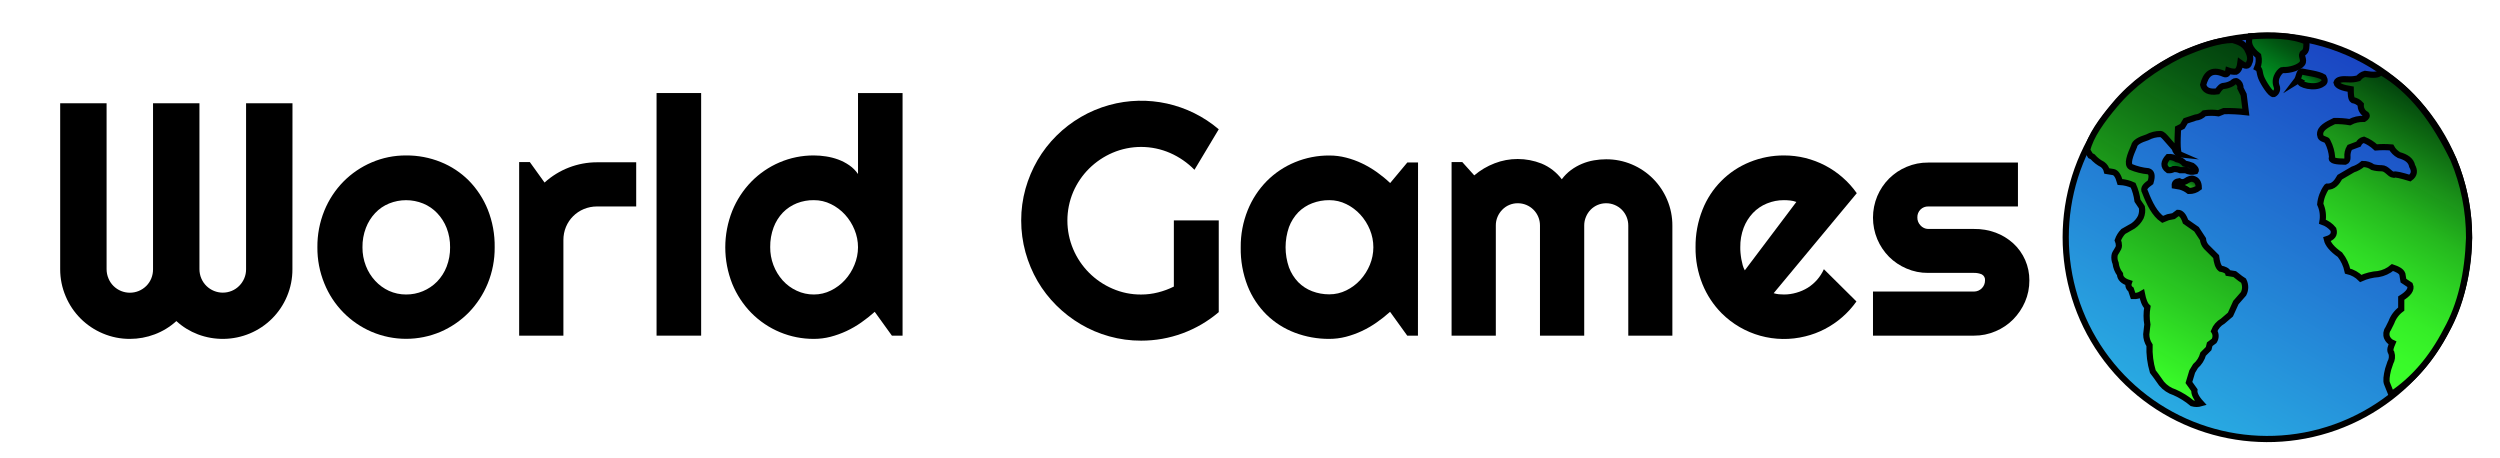
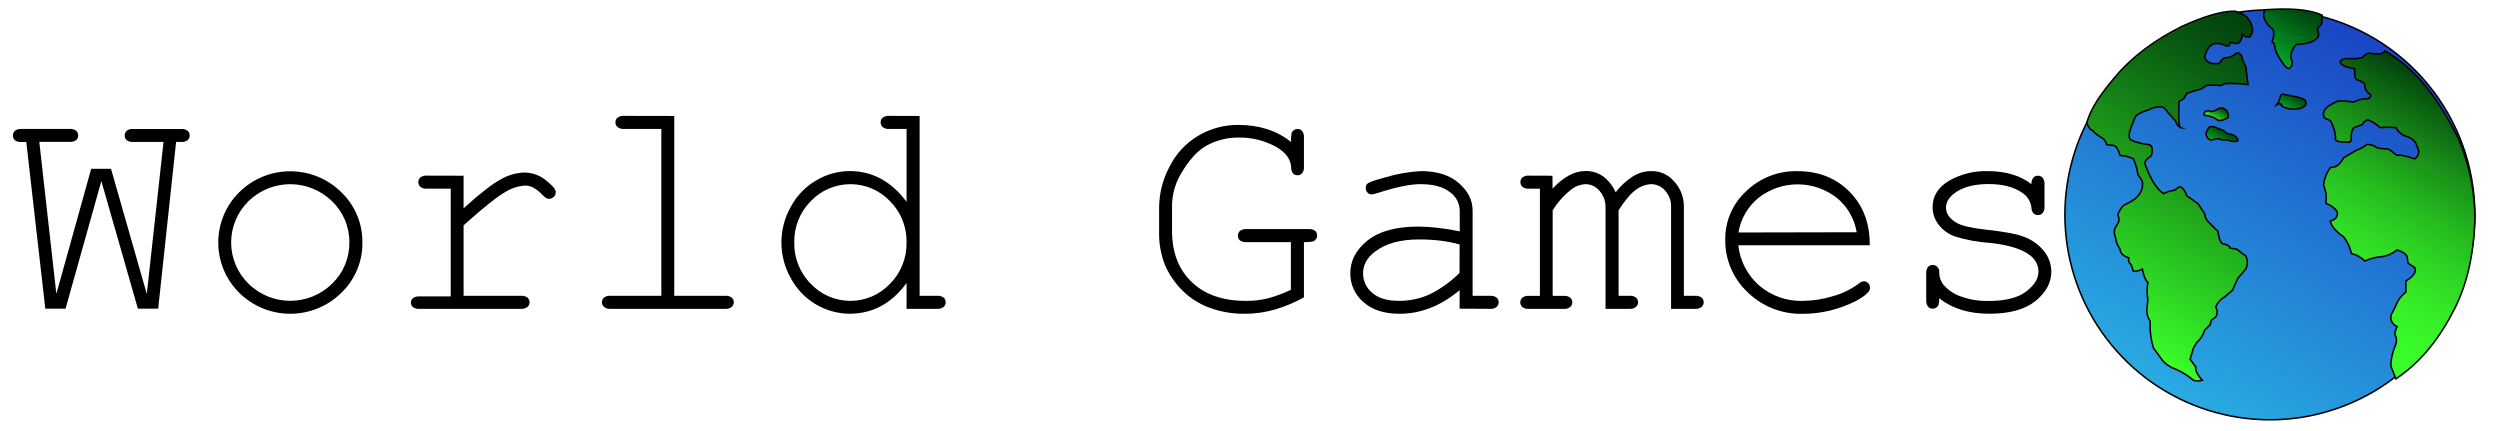
- <svg xmlns="http://www.w3.org/2000/svg" xmlns:xlink="http://www.w3.org/1999/xlink" id="Layer_1" data-name="Layer 1" viewBox="0 0 808 148">
+ <svg xmlns="http://www.w3.org/2000/svg" xmlns:xlink="http://www.w3.org/1999/xlink" id="Layer_1" data-name="Layer 1" width="795" height="137" viewBox="0 0 795 137">
  <defs>
-     <style>.cls-1,.cls-2,.cls-3,.cls-4,.cls-5,.cls-6,.cls-7{stroke:#000;stroke-miterlimit:10;stroke-width:2px;}.cls-1{fill:url(#linear-gradient);}.cls-2{fill:url(#linear-gradient-2);}.cls-3{fill:url(#linear-gradient-3);}.cls-4{fill:url(#linear-gradient-4);}.cls-5{fill:url(#linear-gradient-5);}.cls-6{fill:url(#linear-gradient-6);}.cls-7{fill:url(#linear-gradient-7);}.cls-8{isolation:isolate;}</style>
-     <linearGradient id="linear-gradient" x1="700.16" y1="16.72" x2="765.42" y2="129.75" gradientTransform="matrix(1, 0, 0, -1, 0, 150)" gradientUnits="userSpaceOnUse">
+     <linearGradient id="linear-gradient" x1="689.12" y1="124.86" x2="754.38" y2="11.83" gradientUnits="userSpaceOnUse">
      <stop offset="0" stop-color="#29abe2" />
      <stop offset="1" stop-color="#1a45c3" />
    </linearGradient>
-     <linearGradient id="linear-gradient-2" x1="729.21" y1="122.7" x2="739.27" y2="140.12" gradientTransform="matrix(1, 0, 0, -1, 0, 150)" gradientUnits="userSpaceOnUse">
+     <linearGradient id="linear-gradient-2" x1="722.22" y1="18.69" x2="732.29" y2="1.25" gradientUnits="userSpaceOnUse">
      <stop offset="0" stop-color="#00aa27" />
      <stop offset="0.19" stop-color="#009420" stop-opacity="0.99" />
      <stop offset="0.74" stop-color="#00570d" stop-opacity="0.97" />
      <stop offset="1" stop-color="#003f05" stop-opacity="0.96" />
    </linearGradient>
-     <linearGradient id="linear-gradient-3" x1="745.4" y1="121.75" x2="748.23" y2="126.64" xlink:href="#linear-gradient-2" />
-     <linearGradient id="linear-gradient-4" x1="678.8" y1="36.82" x2="733.14" y2="130.95" gradientTransform="matrix(1, 0, 0, -1, 0, 150)" gradientUnits="userSpaceOnUse">
+     <linearGradient id="linear-gradient-3" x1="727.4" y1="35.08" x2="730.23" y2="30.19" xlink:href="#linear-gradient-2" />
+     <linearGradient id="linear-gradient-4" x1="667.82" y1="103.8" x2="722.15" y2="9.69" gradientUnits="userSpaceOnUse">
      <stop offset="0" stop-color="#3aff2a" />
      <stop offset="0.04" stop-color="#37f528" />
      <stop offset="0.52" stop-color="#1a9415" stop-opacity="0.98" />
      <stop offset="0.84" stop-color="#07570a" stop-opacity="0.96" />
      <stop offset="1" stop-color="#003f05" stop-opacity="0.96" />
    </linearGradient>
-     <linearGradient id="linear-gradient-5" x1="703.15" y1="93.61" x2="705.71" y2="98.04" xlink:href="#linear-gradient-2" />
-     <linearGradient id="linear-gradient-6" x1="705.84" y1="88.33" x2="708.3" y2="92.6" xlink:href="#linear-gradient-4" />
-     <linearGradient id="linear-gradient-7" x1="746.64" y1="37.68" x2="790.92" y2="114.38" gradientTransform="matrix(1, 0, 0, -1, 0, 150)" gradientUnits="userSpaceOnUse">
+     <linearGradient id="linear-gradient-5" x1="705.15" y1="45.89" x2="707.71" y2="41.46" xlink:href="#linear-gradient-2" />
+     <linearGradient id="linear-gradient-6" x1="703.83" y1="38.27" x2="706.29" y2="34.01" xlink:href="#linear-gradient-4" />
+     <linearGradient id="linear-gradient-7" x1="735.64" y1="105.35" x2="779.93" y2="28.64" gradientUnits="userSpaceOnUse">
      <stop offset="0" stop-color="#3aff2a" />
      <stop offset="0.13" stop-color="#39fa29" />
      <stop offset="0.27" stop-color="#35ed27" />
      <stop offset="0.42" stop-color="#2ed722" stop-opacity="0.99" />
      <stop offset="0.58" stop-color="#25b81c" stop-opacity="0.99" />
      <stop offset="0.74" stop-color="#199015" stop-opacity="0.98" />
      <stop offset="0.9" stop-color="#0a610b" stop-opacity="0.97" />
      <stop offset="1" stop-color="#003f05" stop-opacity="0.96" />
    </linearGradient>
  </defs>
-   <path class="cls-1" d="M798,76.75a65.18,65.18,0,1,1-52.63-64A65.18,65.18,0,0,1,798,76.75Z" />
-   <path class="cls-2" d="M734.87,30.42a2,2,0,0,0,.89-2.65c-1-2.86,1.57-5.26,1.94-5.13,2.51.15,5.48-.89,6.37-2.12s-.77-2.74.37-3.41,1-2.18,1-3.67c-4.86-2.13-11.34-2.17-18.2-1.71-.87,1.94-.3,4,2.64,6.31a6.26,6.26,0,0,1-.35,3.89c1,.53.6,1.28,1.27,3.11C731.42,26.64,733.93,30.69,734.87,30.42Z" />
-   <path class="cls-3" d="M742.12,26.35c1.19-1.53.75-3.53,2.12-3.18s5,.7,6.72,1.77c.46.86.58,1.62-.35,2.12-2.49,1.82-7.85.19-7.07-.71A1.35,1.35,0,0,0,742.12,26.35Z" />
-   <path class="cls-4" d="M721.61,12.91c1.75.53,3.49,1.08,4.6,2.83.95,1.7,1.43,3.29.7,4.6-.27,1.16-1.19,1.2-2.82,0-.16,1.24-.46,2.34-1.42,2.83a6.28,6.28,0,0,1-2.47-.35c-.15.89-.49,1.45-1.42,1.06-4.31-1.87-5.84.35-6.72,3.53.42,1.67,1.8,2.51,4.6,2.12.72-1.09,1.43-1.82,2.12-1.76a6.76,6.76,0,0,0,2.66-.89c.57-.57,1.11-.86,1.58-.53a2.13,2.13,0,0,1,1.07,2.12l1.06,2.13.7,5.65a53.92,53.92,0,0,0-7.07-.35l-1.77.71a15.35,15.35,0,0,0-4.59,0A4.45,4.45,0,0,1,709.59,38l-3.19,1.06-1.06,1.77-1.41.71c-.2,4.37-.31,8.41.7,8.49a3,3,0,0,1-1.76-2.13c-.72-.81-1.56-1.77-2.48-2.83s-1.48-1.69-2.12-1.76A9,9,0,0,0,694,44.39c-2.49.78-4.1,1.7-4.25,2.83-1.33,3-2.41,5.88-1.06,6.72a19,19,0,0,0,5.66,1.41c1,.32,1.38,1.31.71,3.54-1.37,1-2.59,1.92-1.77,3.18,1.46,3.79,3.15,7.12,5.66,8.84l1.76-.71,1.77-.35,1.42-1.06c.92,0,1.77.79,2.47,2.83l3.54,2.47L712,77.28a4.21,4.21,0,0,0,1.06,2.47l3.19,3.18c.23,1.82.63,3.26,1.41,3.89,1.22.21,2.27.67,2.48,1.42l2.12.35,1.8,1.41,1.06.71a4.66,4.66,0,0,1,0,4.24l-2.48,2.83-1.77,3.89-2.47,2.12A6.3,6.3,0,0,0,715.6,107a2.93,2.93,0,0,1,0,3.19l-1.42,1.06-.35,1.41-1.77,1.77a7.93,7.93,0,0,1-2.47,3.89l-1.07,1.77-1.06,3.53,1.77,2.48h0c-.12,1,.44,2.4,2.12,4.24a5,5,0,0,1-2.83,0,23.81,23.81,0,0,0-5.65-3.53,9.11,9.11,0,0,1-4.25-2.83l-1.77-2.48-1.06-1.41a25.93,25.93,0,0,1-1.06-8.49,6.53,6.53,0,0,1-1.06-3.54l.36-3.18a16.81,16.81,0,0,1,0-5.66c-.87-.78-1.39-2.35-1.77-4.24a5,5,0,0,1-2.83.71l-.71-2.13a1.81,1.81,0,0,1-.71-2.12c-1.78-.57-2.79-1.49-2.83-2.83a7.14,7.14,0,0,1-1.41-3.53,4.59,4.59,0,0,1-.35-2.48c.1-1,1.41-2.12,1.41-3.18a4.3,4.3,0,0,0-.35-1.77,7.94,7.94,0,0,1,1.76-2.83L689.43,73a7.57,7.57,0,0,0,2.47-2.83,5.59,5.59,0,0,0,.36-3.18l-1.42-2.12a18.09,18.09,0,0,0-1.41-5,11.62,11.62,0,0,0-4.25-1.06c-.58-2.07-1.3-3-2.12-3.19l-2.12-.35a3.64,3.64,0,0,0-1.41-2.12,10.41,10.41,0,0,1-3.19-2.48l-.7-.35-1.07-1.77c1.06-4.6,4.64-9.59,8.94-14.69,5.62-6.73,12.94-12,21.39-16.21C711.15,14.93,717,12.92,721.61,12.91Z" />
-   <path class="cls-5" d="M700.74,50.75c-1.39,1.56-1.74,3,0,4.25a3,3,0,0,0,1.77-.36,4.41,4.41,0,0,1,2.12.36h1.77a4.42,4.42,0,0,0,3.19.35c.33-.49-.21-1.11-1.07-1.77a14.21,14.21,0,0,0-2.47-.71,4,4,0,0,0-2.48-1.41A4.55,4.55,0,0,0,700.74,50.75Z" />
-   <path class="cls-6" d="M708.88,57.83c1.12.31,1.75,1.2,1.77,2.83a5,5,0,0,1-3.19,1.06,8.11,8.11,0,0,0-2.83-1.42l-1.76-.3c-.06-.92.52-1.3,1.41-1.42a2,2,0,0,0,2.12,0C707.45,57.86,708.29,57.59,708.88,57.83Z" />
-   <path class="cls-7" d="M769.35,23.17c-.36,1.2-2.4,1.14-5,.71a4,4,0,0,0-2.12,1.41,9.24,9.24,0,0,1-3.18.35c-2-.13-3.56,0-3.89,1.07.22,1.1,2.07,1.71,4.59,2.12,0,1.71.08,3.11.71,3.53A4.39,4.39,0,0,1,763,33.78,3.29,3.29,0,0,0,764.76,37c.37.44.1.91-.71,1.42a8.88,8.88,0,0,0-4.6,1.06,26.19,26.19,0,0,0-5-.36c-2.32,1.12-4.61,2.25-4.6,4.25.16.44-.17,1.11,1.33,1.62s.69.54,1.15.85a13.46,13.46,0,0,1,1.41,5c-.63,1.17,1.52,1.37,4.16,1.41h.1c.55-.21.72-.74.7-1.42a5.21,5.21,0,0,1,.71-3.18l2.83-1.06A2.57,2.57,0,0,1,764,45.17a12.52,12.52,0,0,1,3.89,2.48,29.22,29.22,0,0,1,5,0,6.17,6.17,0,0,0,2.48,2.48c2.19.61,3.87,1.6,4.24,3.53.85,1.49.78,2.82-.71,3.89-2.63-.81-4.84-1.4-5.3-1.06-1.32-.14-2.12-2.12-3.89-2.12a10,10,0,0,1-2.83-.35A5.32,5.32,0,0,0,763.65,53a9.06,9.06,0,0,1-3.18,1.77l-4.24,2.48c-1,1.78-2.13,3.17-4.11,3.08l-.14.1A11.39,11.39,0,0,0,749.9,66a9.5,9.5,0,0,1,.71,5.66,7.74,7.74,0,0,1,3.54,2.47c.51,1.67-.36,2.65-2.13,3.19.37,1.63,1.79,3.29,4.25,5a12.78,12.78,0,0,1,2.47,5.3A8.82,8.82,0,0,1,763,90a16.33,16.33,0,0,1,5.66-1.42,9.6,9.6,0,0,0,4.59-2.12c1.5.51,2.81,1.1,3.19,2.12l.35,2.13,2.12,1.41c.62,1.44-.59,2.85-2.83,4.24V99.9a9.23,9.23,0,0,0-3.18,4.24l-1.06,2.13a2.91,2.91,0,0,0-.35,2.82,3.42,3.42,0,0,0,1.76,1.77c-.48,1.15-1.06,2.33-.35,3.19a4,4,0,0,1-.35,3.18l-.71,2.12c-.52,2.12-.72,3.77-.35,4.6l1.41,3.53c7-4.65,13-11.43,17.81-20.74,4.59-8.18,6.89-18.24,7.3-29.83a65.22,65.22,0,0,0-5.08-25.45C786.94,39.15,779.58,29,769.35,23.17Z" />
-   <g class="cls-8">
-     <g class="cls-8">
-       <path d="M94.51,87a22.29,22.29,0,0,1-1.75,8.77,22.35,22.35,0,0,1-12,12,22.73,22.73,0,0,1-16.81.29A21.66,21.66,0,0,1,57,103.77a21.68,21.68,0,0,1-7,4.29A22.54,22.54,0,0,1,42,109.53a22.12,22.12,0,0,1-8.77-1.76,22.37,22.37,0,0,1-12-12A22.12,22.12,0,0,1,19.45,87V33.37h15V87A7.68,7.68,0,0,0,35.06,90a7.26,7.26,0,0,0,1.6,2.41,7.53,7.53,0,0,0,10.63,0A7.41,7.41,0,0,0,48.89,90,7.67,7.67,0,0,0,49.46,87V33.37h15V87A7.67,7.67,0,0,0,65.07,90a7.55,7.55,0,0,0,9.85,4,7.34,7.34,0,0,0,2.38-1.6A7.65,7.65,0,0,0,78.93,90a7.34,7.34,0,0,0,.6-2.95V33.37h15Z" />
-     </g>
-     <g class="cls-8">
-       <path d="M159.88,79.93a30.2,30.2,0,0,1-2.25,11.71A29.6,29.6,0,0,1,151.5,101a28.91,28.91,0,0,1-9.09,6.23,28.43,28.43,0,0,1-22.31,0,28.64,28.64,0,0,1-15.27-15.61,30.2,30.2,0,0,1-2.25-11.71,30.66,30.66,0,0,1,2.25-11.83A29.07,29.07,0,0,1,111,58.69a28.63,28.63,0,0,1,9.12-6.2,27.75,27.75,0,0,1,11.13-2.25,29.24,29.24,0,0,1,11.18,2.12,27.08,27.08,0,0,1,9.09,6,28.73,28.73,0,0,1,6.13,9.38A31.71,31.71,0,0,1,159.88,79.93Zm-14.41,0a16.6,16.6,0,0,0-1.12-6.25,14.68,14.68,0,0,0-3.07-4.82,13.05,13.05,0,0,0-4.53-3.09,14.67,14.67,0,0,0-11,0,12.75,12.75,0,0,0-4.5,3.09,14.54,14.54,0,0,0-3,4.82,16.8,16.8,0,0,0-1.1,6.25,16.08,16.08,0,0,0,1.1,6,15.07,15.07,0,0,0,3,4.82A14.09,14.09,0,0,0,125.7,94a13.3,13.3,0,0,0,5.53,1.18A13.92,13.92,0,0,0,141.28,91a14.47,14.47,0,0,0,3.07-4.82A16.74,16.74,0,0,0,145.47,79.93Z" />
-       <path d="M182.09,108.48h-14.3V52.38h3.45L176,59a25.26,25.26,0,0,1,17-6.55h12.62V66.73H192.93a11,11,0,0,0-4.24.84,10.67,10.67,0,0,0-5.77,5.76,11,11,0,0,0-.83,4.25Z" />
-       <path d="M226.61,108.48H212.2V30.07h14.41Z" />
-       <path d="M291.71,108.48h-3.45l-5.55-7.7a46.58,46.58,0,0,1-4.33,3.43,31.76,31.76,0,0,1-4.79,2.78,30.31,30.31,0,0,1-5.16,1.86,21.6,21.6,0,0,1-5.37.68,28.25,28.25,0,0,1-20.24-8.41,29.11,29.11,0,0,1-6.15-9.37,31.94,31.94,0,0,1,0-23.6,29.38,29.38,0,0,1,6.15-9.43,28.46,28.46,0,0,1,9.11-6.23,27.82,27.82,0,0,1,11.13-2.25,25.39,25.39,0,0,1,3.91.31,20.36,20.36,0,0,1,3.92,1,16.09,16.09,0,0,1,3.59,1.86,10.88,10.88,0,0,1,2.83,2.83V30.07h14.4Zm-14.4-28.55a14.87,14.87,0,0,0-1.13-5.68,16.33,16.33,0,0,0-3.06-4.87,15.15,15.15,0,0,0-4.53-3.4,12.25,12.25,0,0,0-5.53-1.29,14.58,14.58,0,0,0-5.52,1,13.08,13.08,0,0,0-4.51,3,14.16,14.16,0,0,0-3,4.79,17.62,17.62,0,0,0-1.1,6.39A16,16,0,0,0,253,90.67a14,14,0,0,0,4.51,3.3,12.85,12.85,0,0,0,5.52,1.21,12.25,12.25,0,0,0,5.53-1.29,15.15,15.15,0,0,0,4.53-3.4,16.45,16.45,0,0,0,3.06-4.87A14.92,14.92,0,0,0,277.31,79.93Z" />
-       <path d="M393.9,100.88a38.54,38.54,0,0,1-25.09,9.22,37.75,37.75,0,0,1-10.29-1.39,38.29,38.29,0,0,1-9.24-3.92,39.91,39.91,0,0,1-7.86-6.08,38.2,38.2,0,0,1-6.08-7.85,40.1,40.1,0,0,1-3.9-9.3,38.47,38.47,0,0,1-1.39-10.32A37.94,37.94,0,0,1,331.44,61a40.2,40.2,0,0,1,3.9-9.24,38.26,38.26,0,0,1,6.08-7.86,39,39,0,0,1,17.1-9.95,38.72,38.72,0,0,1,35.38,7.83l-7.85,13.1a25.15,25.15,0,0,0-7.86-5.43,23.48,23.48,0,0,0-18.62-.07,24.51,24.51,0,0,0-7.57,5.1A24.22,24.22,0,0,0,346.87,62a23.75,23.75,0,0,0,0,18.57,24.15,24.15,0,0,0,12.7,12.73,22.8,22.8,0,0,0,9.24,1.89,21.87,21.87,0,0,0,5.5-.69,25.1,25.1,0,0,0,5.08-1.88V71.24H393.9Z" />
-       <path d="M458.28,108.48h-3.46l-5.55-7.7a45.29,45.29,0,0,1-4.33,3.43,31.28,31.28,0,0,1-4.79,2.78,30,30,0,0,1-5.16,1.86,21.6,21.6,0,0,1-5.37.68,31,31,0,0,1-11.12-2,26.48,26.48,0,0,1-9.12-5.79,27.07,27.07,0,0,1-6.15-9.3A32.8,32.8,0,0,1,401,79.93a31.34,31.34,0,0,1,2.26-12,28.71,28.71,0,0,1,6.15-9.4,27.73,27.73,0,0,1,9.12-6.1,28.56,28.56,0,0,1,11.12-2.17,21.49,21.49,0,0,1,5.4.68,27.69,27.69,0,0,1,5.18,1.88,33,33,0,0,1,4.8,2.83,39.26,39.26,0,0,1,4.27,3.51l5.55-6.65h3.46ZM443.87,79.93a14.86,14.86,0,0,0-1.12-5.68,16.56,16.56,0,0,0-3.07-4.87,15.15,15.15,0,0,0-4.53-3.4,12.25,12.25,0,0,0-5.53-1.29,15.15,15.15,0,0,0-5.52,1,12.61,12.61,0,0,0-4.51,2.93,13.93,13.93,0,0,0-3,4.79,19.9,19.9,0,0,0,0,13,13.93,13.93,0,0,0,3,4.79,12.61,12.61,0,0,0,4.51,2.93,15.36,15.36,0,0,0,5.52,1,12.25,12.25,0,0,0,5.53-1.29,15.15,15.15,0,0,0,4.53-3.4,16.69,16.69,0,0,0,3.07-4.87A14.91,14.91,0,0,0,443.87,79.93Z" />
-       <path d="M540.51,108.48H526.26V72.86a7.19,7.19,0,0,0-2.09-5.08,7.19,7.19,0,0,0-2.31-1.54,7,7,0,0,0-2.77-.55,7,7,0,0,0-5,2.09,7.33,7.33,0,0,0-1.51,2.31,7,7,0,0,0-.56,2.77v35.62H497.72V72.86a7.14,7.14,0,0,0-2.1-5.08,7.14,7.14,0,0,0-5.08-2.09,6.86,6.86,0,0,0-2.75.55,6.73,6.73,0,0,0-2.25,1.54A7.36,7.36,0,0,0,484,70.09a7,7,0,0,0-.55,2.77v35.62h-14.3V52.38h3.46l3.87,4.3a22.76,22.76,0,0,1,6.58-3.9,20.4,20.4,0,0,1,7.46-1.39,21,21,0,0,1,7.67,1.46,15.6,15.6,0,0,1,6.58,5.09,14.34,14.34,0,0,1,3-3,17,17,0,0,1,3.54-2,17.71,17.71,0,0,1,3.85-1.12,22.85,22.85,0,0,1,3.93-.34,21.07,21.07,0,0,1,8.35,1.67,21.37,21.37,0,0,1,11.39,11.42,21.12,21.12,0,0,1,1.68,8.38Z" />
-       <path d="M573.25,94.76a8.84,8.84,0,0,0,1.67.34c.56.05,1.12.08,1.68.08a14.23,14.23,0,0,0,4-.58A14.4,14.4,0,0,0,584.27,93a13.71,13.71,0,0,0,5.21-6L600,97.43a28.77,28.77,0,0,1-10.19,8.9,27.83,27.83,0,0,1-6.34,2.38,28.52,28.52,0,0,1-27.08-7.51,28.8,28.8,0,0,1-6.15-9.35A30.79,30.79,0,0,1,548,79.93a31.82,31.82,0,0,1,2.25-12.15,27.47,27.47,0,0,1,15.27-15.4,28.92,28.92,0,0,1,11.13-2.14,28.63,28.63,0,0,1,6.86.83,29.37,29.37,0,0,1,6.36,2.41,28.8,28.8,0,0,1,5.63,3.85,28.31,28.31,0,0,1,4.61,5.11Zm7.33-29.49a8,8,0,0,0-2-.47,18.61,18.61,0,0,0-2-.11,14.23,14.23,0,0,0-5.53,1.08,12.94,12.94,0,0,0-4.5,3.06,14.48,14.48,0,0,0-3,4.79,17.26,17.26,0,0,0-1.09,6.31c0,.53,0,1.12.07,1.78s.14,1.34.26,2,.28,1.34.45,2a7.67,7.67,0,0,0,.68,1.67Z" />
-       <path d="M638,108.48H605.35V94.23H638a3.57,3.57,0,0,0,3.56-3.56,2,2,0,0,0-1.05-2,6.18,6.18,0,0,0-2.51-.47H623.16a17.09,17.09,0,0,1-7-1.42A17.83,17.83,0,0,1,610.54,83a18.19,18.19,0,0,1-3.8-5.69,18.15,18.15,0,0,1,0-13.93,18,18,0,0,1,3.8-5.66,17.7,17.7,0,0,1,5.66-3.79,17.41,17.41,0,0,1,7-1.39h29V66.73h-29a3.4,3.4,0,0,0-2.51,1,3.44,3.44,0,0,0-1,2.52,3.58,3.58,0,0,0,1,2.59A3.38,3.38,0,0,0,623.16,74H638A19.33,19.33,0,0,1,645,75.19a17.61,17.61,0,0,1,5.66,3.44,16.07,16.07,0,0,1,5.23,12,17.12,17.12,0,0,1-1.41,6.94,18.7,18.7,0,0,1-3.82,5.66,17.56,17.56,0,0,1-5.66,3.82A17.31,17.31,0,0,1,638,108.48Z" />
-     </g>
+   <g>
+     <path d="M787,68.35a65.18,65.18,0,1,1-52.63-64A65.25,65.25,0,0,1,787,68.35Z" stroke="#000" stroke-miterlimit="10" stroke-width="0.5" fill="url(#linear-gradient)" />
+     <path d="M727.87,21.8a2,2,0,0,0,.88-2.65c-1-2.86,1.57-5.26,1.95-5.13,2.51.15,5.48-.88,6.37-2.12s-.77-2.74.37-3.4,1-2.18,1-3.67c-4.86-2.13-11.34-2.17-18.2-1.72-.87,1.95-.29,4,2.64,6.31a6.18,6.18,0,0,1-.35,3.89c1,.53.6,1.28,1.27,3.11C724.42,18,726.93,22.07,727.87,21.8Z" stroke="#000" stroke-miterlimit="10" stroke-width="0.5" fill="url(#linear-gradient-2)" />
+     <path d="M724.12,33.19c1.19-1.54.75-3.54,2.12-3.18s5,.71,6.72,1.77c.46.86.58,1.63-.35,2.12-2.49,1.83-7.85.19-7.07-.71A1.33,1.33,0,0,0,724.12,33.19Z" stroke="#000" stroke-miterlimit="10" stroke-width="0.5" fill="url(#linear-gradient-3)" />
+     <path d="M710.61,3.54c1.75.53,3.49,1.08,4.6,2.83s1.43,3.29.71,4.6c-.27,1.16-1.19,1.2-2.83,0-.16,1.24-.46,2.34-1.41,2.83a6,6,0,0,1-2.48-.35c-.15.89-.49,1.46-1.41,1.06-4.31-1.86-5.84.35-6.72,3.54.42,1.66,1.8,2.51,4.6,2.12.72-1.09,1.43-1.83,2.12-1.77a6.62,6.62,0,0,0,2.66-.89c.57-.57,1.12-.86,1.59-.53a2.12,2.12,0,0,1,1.06,2.12l1.06,2.12.71,5.66a54.5,54.5,0,0,0-7.07-.35l-1.77.71a15.3,15.3,0,0,0-4.6,0,4.4,4.4,0,0,1-2.83,1.41l-3.18,1.06-1.06,1.77-1.41.71c-.2,4.37-.31,8.41.71,8.49a3,3,0,0,1-1.77-2.12l-2.48-2.83c-.79-1.18-1.48-1.7-2.12-1.77A9.09,9.09,0,0,0,683,35c-2.48.79-4.09,1.7-4.24,2.83-1.33,3-2.42,5.89-1.06,6.72A18.94,18.94,0,0,0,683.38,46c1,.32,1.38,1.31.71,3.54-1.37,1-2.58,1.93-1.77,3.18,1.46,3.79,3.15,7.12,5.66,8.84l1.77-.71,1.77-.35,1.41-1.06c.93,0,1.77.79,2.48,2.83l3.54,2.48,2.12,3.18a4.23,4.23,0,0,0,1.06,2.48l3.18,3.18c.23,1.81.63,3.26,1.41,3.89,1.22.2,2.27.67,2.48,1.41l2.12.35,1.77,1.41,1.06.71a4.65,4.65,0,0,1,0,4.24l-2.48,2.83-1.77,3.89-2.48,2.12a6.38,6.38,0,0,0-2.83,3.18,2.9,2.9,0,0,1,0,3.18l-1.41,1.06-.35,1.41L701.06,105a7.91,7.91,0,0,1-2.48,3.89l-1.06,1.77-1.06,3.54,1.77,2.48h0c-.12,1.05.43,2.4,2.12,4.24a5,5,0,0,1-2.83,0,24,24,0,0,0-5.66-3.54,9.11,9.11,0,0,1-4.24-2.83l-1.77-2.48-1.06-1.41a25.54,25.54,0,0,1-1.06-8.49,6.51,6.51,0,0,1-1.06-3.54l.35-3.18a17.06,17.06,0,0,1,0-5.66c-.86-.79-1.39-2.35-1.77-4.24a4.9,4.9,0,0,1-2.83.71l-.71-2.12a1.81,1.81,0,0,1-.71-2.12c-1.78-.57-2.79-1.49-2.83-2.83a7.1,7.1,0,0,1-1.41-3.54,4.61,4.61,0,0,1-.35-2.48c.1-1,1.41-2.12,1.41-3.18a4.29,4.29,0,0,0-.35-1.77,8,8,0,0,1,1.77-2.83l3.18-1.77a7.82,7.82,0,0,0,2.48-2.83,5.58,5.58,0,0,0,.35-3.18l-1.41-2.12a18.48,18.48,0,0,0-1.41-5,11.68,11.68,0,0,0-4.24-1.06c-.58-2.06-1.3-3-2.12-3.18L669.94,46a3.66,3.66,0,0,0-1.41-2.12,10.37,10.37,0,0,1-3.18-2.48l-.71-.35-1.06-1.77c1.05-4.6,4.63-9.59,8.94-14.7,5.62-6.73,12.95-12,21.39-16.21C700.15,5.56,706,3.55,710.61,3.54Z" stroke="#000" stroke-miterlimit="10" stroke-width="0.5" fill="url(#linear-gradient-4)" />
+     <path d="M702.74,40.26c-1.4,1.55-1.75,3,0,4.24a2.93,2.93,0,0,0,1.77-.35,4.4,4.4,0,0,1,2.12.35h1.77a4.44,4.44,0,0,0,3.18.35c.34-.49-.21-1.11-1.06-1.77a14.23,14.23,0,0,0-2.48-.71A4,4,0,0,0,705.57,41,4.51,4.51,0,0,0,702.74,40.26Z" stroke="#000" stroke-miterlimit="10" stroke-width="0.5" fill="url(#linear-gradient-5)" />
+     <path d="M706.88,34.44c1.12.32,1.76,1.21,1.77,2.83a5,5,0,0,1-3.18,1.06,8.26,8.26,0,0,0-2.83-1.41l-1.77-.35c-.05-.92.52-1.3,1.41-1.41a2,2,0,0,0,2.12,0C705.45,34.47,706.29,34.21,706.88,34.44Z" stroke="#000" stroke-miterlimit="10" stroke-width="0.5" fill="url(#linear-gradient-6)" />
+     <path d="M758.35,16.18c-.37,1.2-2.41,1.14-5,.71a4,4,0,0,0-2.12,1.41,9.69,9.69,0,0,1-3.18.35c-2-.14-3.55,0-3.89,1.06.22,1.11,2.07,1.72,4.6,2.12,0,1.72.07,3.12.71,3.54A4.35,4.35,0,0,1,752,26.79,3.3,3.3,0,0,0,753.76,30c.37.44.11.91-.71,1.41a9,9,0,0,0-4.6,1.06,25.25,25.25,0,0,0-5-.35c-2.32,1.12-4.61,2.24-4.6,4.24.15.44-.17,1.12,1.33,1.62s.69.55,1.15.86a13.77,13.77,0,0,1,1.41,5c-.63,1.16,1.51,1.37,4.16,1.41H747c.56-.21.73-.73.71-1.41a5.12,5.12,0,0,1,.71-3.18l2.83-1.06A2.59,2.59,0,0,1,753,38.11a12.4,12.4,0,0,1,3.89,2.48,29.28,29.28,0,0,1,5,0,6.21,6.21,0,0,0,2.48,2.48c2.2.62,3.88,1.6,4.24,3.54.85,1.49.78,2.81-.71,3.89-2.63-.82-4.84-1.41-5.3-1.06-1.32-.14-2.12-2.12-3.89-2.12a9.79,9.79,0,0,1-2.83-.35,5.28,5.28,0,0,0-3.18-1.06,9.39,9.39,0,0,1-3.18,1.77l-4.24,2.48c-1,1.78-2.13,3.17-4.11,3.08l-.14.1A11.34,11.34,0,0,0,738.9,59a9.48,9.48,0,0,1,.71,5.66,7.67,7.67,0,0,1,3.54,2.48c.51,1.67-.36,2.65-2.12,3.18q.55,2.46,4.24,5a12.86,12.86,0,0,1,2.48,5.3A8.71,8.71,0,0,1,752,83a16.63,16.63,0,0,1,5.66-1.41,9.68,9.68,0,0,0,4.6-2.12c1.5.51,2.8,1.1,3.18,2.12l.35,2.12,2.12,1.41c.62,1.44-.59,2.85-2.83,4.24v3.54a9.15,9.15,0,0,0-3.18,4.24l-1.06,2.12a2.93,2.93,0,0,0-.35,2.83,3.46,3.46,0,0,0,1.77,1.77c-.48,1.15-1.06,2.32-.35,3.18a4,4,0,0,1-.35,3.18l-.71,2.12c-.52,2.12-.72,3.77-.35,4.6l1.41,3.54c6.95-4.66,12.95-11.43,17.81-20.74,4.59-8.19,6.89-18.24,7.3-29.83a65.14,65.14,0,0,0-5.08-25.45C775.94,32.16,768.58,22,758.35,16.18Z" stroke="#000" stroke-miterlimit="10" stroke-width="0.5" fill="url(#linear-gradient-7)" />
+   </g>
+   <g>
+     <path d="M50.3,98.16H43.85L32.23,57.59,20.85,98.16H14.41l-6.05-53H6.84a3.14,3.14,0,0,1-2.1-.56,2.06,2.06,0,0,1,0-3A3.15,3.15,0,0,1,6.84,41H22.07a3.25,3.25,0,0,1,2.15.56,2.06,2.06,0,0,1,0,3,3.24,3.24,0,0,1-2.15.56H12.5l5.42,48.34L29,53.68h6.3L46.68,93.48,52,45.14H42.39a3.14,3.14,0,0,1-2.1-.56,2.06,2.06,0,0,1,0-3,3.15,3.15,0,0,1,2.1-.56H57.52a3.25,3.25,0,0,1,2.15.56,2.06,2.06,0,0,1,0,3,3.24,3.24,0,0,1-2.15.56H56Z" />
+     <path d="M115.24,77.12a21.71,21.71,0,0,1-6.71,16,23.11,23.11,0,0,1-32.45,0,22.52,22.52,0,0,1,0-32,23.11,23.11,0,0,1,32.45,0A21.76,21.76,0,0,1,115.24,77.12Zm-4.15,0A17.77,17.77,0,0,0,105.59,64,19,19,0,0,0,79,64a18.36,18.36,0,0,0,0,26.2,18.95,18.95,0,0,0,26.61,0A17.79,17.79,0,0,0,111.09,77.12Z" />
+     <path d="M147.42,55.88V66.23q8-7.23,12-9.3a16.07,16.07,0,0,1,7.35-2.07,10.84,10.84,0,0,1,6.81,2.46q3.15,2.47,3.15,3.74a2.09,2.09,0,0,1-2.15,2.15,1.82,1.82,0,0,1-.83-.17,6.86,6.86,0,0,1-1.27-1.1,12.39,12.39,0,0,0-3-2.34A5.54,5.54,0,0,0,167,59a13.72,13.72,0,0,0-6.47,2.15q-3.78,2.15-13.11,10.5V94.06h18.16a3.25,3.25,0,0,1,2.15.56,2,2,0,0,1,0,3,3.14,3.14,0,0,1-2.15.59H133.4a3.14,3.14,0,0,1-2.1-.56,1.92,1.92,0,0,1,0-2.83,3.14,3.14,0,0,1,2.12-.56h9.91V60h-7.57a3.05,3.05,0,0,1-2.1-.59,2,2,0,0,1-.63-1.51,2,2,0,0,1,.61-1.46,3,3,0,0,1,2.12-.59Z" />
+     <path d="M214.41,36.88V94.06h16.11a3.25,3.25,0,0,1,2.15.56,2,2,0,0,1,0,3,3.14,3.14,0,0,1-2.15.59H194.19a3.05,3.05,0,0,1-2.1-.59,2,2,0,0,1,0-3,3.15,3.15,0,0,1,2.1-.56h16.11V41H198.49a3.16,3.16,0,0,1-2.12-.59,1.93,1.93,0,0,1-.66-1.51,1.91,1.91,0,0,1,.63-1.46,3.14,3.14,0,0,1,2.15-.59Z" />
+     <path d="M292.44,36.88V94.06h5.47a3.25,3.25,0,0,1,2.15.56,2,2,0,0,1,0,3,3.14,3.14,0,0,1-2.15.59h-9.62V90q-7.13,9.76-18.12,9.77A21.4,21.4,0,0,1,251.44,88.4a23.06,23.06,0,0,1,0-22.58,21.26,21.26,0,0,1,8.06-8.42,20.94,20.94,0,0,1,10.72-3q10.74,0,18.07,9.77V41h-5.47a3.14,3.14,0,0,1-2.15-.59,2,2,0,0,1-.63-1.51,1.91,1.91,0,0,1,.63-1.46,3.14,3.14,0,0,1,2.15-.59Zm-4.15,40.23A18.09,18.09,0,0,0,283,63.94a17.4,17.4,0,0,0-25.15,0,18.09,18.09,0,0,0-5.27,13.18,18.11,18.11,0,0,0,5.27,13.16,17.35,17.35,0,0,0,25.15,0A18.11,18.11,0,0,0,288.28,77.12Z" />
+     <path d="M414.65,77V94.55a44.35,44.35,0,0,1-9.35,3.91,34.06,34.06,0,0,1-9.3,1.32,31.8,31.8,0,0,1-11.6-2,23.94,23.94,0,0,1-8.47-5.47,26.37,26.37,0,0,1-5.4-7.86,27.32,27.32,0,0,1-1.93-11V65.94A27.89,27.89,0,0,1,372,52.83a23.66,23.66,0,0,1,9.16-9.74,24.77,24.77,0,0,1,12.65-3.37q9.91,0,16.75,5.42a13.13,13.13,0,0,1,.17-2.88,1.75,1.75,0,0,1,.71-.86A2.11,2.11,0,0,1,412.6,41a1.91,1.91,0,0,1,1.46.63,3.05,3.05,0,0,1,.59,2.1V53a3,3,0,0,1-.59,2.12,1.94,1.94,0,0,1-1.46.61,1.89,1.89,0,0,1-1.39-.56,2.9,2.9,0,0,1-.61-2q-.29-4.15-5.4-6.79a23.84,23.84,0,0,0-11.11-2.64,21.19,21.19,0,0,0-10.23,2.46q-4.57,2.47-8.52,9.4A20.14,20.14,0,0,0,372.71,66v7.47q0,10.2,6.25,16.21t17.24,6a28.78,28.78,0,0,0,6.88-.78,42.79,42.79,0,0,0,7.42-2.73V77H396.39a3.14,3.14,0,0,1-2.1-.56,1.89,1.89,0,0,1-.63-1.49,2,2,0,0,1,.63-1.51,3.05,3.05,0,0,1,2.1-.59l19.73,0a3.16,3.16,0,0,1,2.1.56,1.89,1.89,0,0,1,.63,1.49,2,2,0,0,1-.39,1.17,1.87,1.87,0,0,1-.88.71A13.42,13.42,0,0,1,414.65,77Z" />
+     <path d="M464.16,98.16V92.26q-8.94,7.52-19.09,7.52-7.37,0-11.52-3.74a11.84,11.84,0,0,1-4.15-9.15q0-6,5.47-10.4t16-4.44a56.37,56.37,0,0,1,6.15.37q3.32.37,7.18,1.15V66.91A7.33,7.33,0,0,0,461,61.05q-3.13-2.49-9.37-2.49-4.79,0-13.43,2.78a9.38,9.38,0,0,1-2,.49,1.79,1.79,0,0,1-1.34-.59,2,2,0,0,1-.56-1.46,1.78,1.78,0,0,1,.49-1.32q.68-.73,5.52-2a48.75,48.75,0,0,1,11.52-2.05q7.76,0,12.11,3.83t4.35,8.67V94.06h5.47a3.25,3.25,0,0,1,2.15.56,2,2,0,0,1,0,3,3.14,3.14,0,0,1-2.15.59Zm0-20.41a38.85,38.85,0,0,0-6.1-1.22,56.37,56.37,0,0,0-6.79-.39q-8.94,0-14,3.86-3.81,2.88-3.81,6.88a8,8,0,0,0,2.91,6.25q2.9,2.54,8.47,2.54a23.15,23.15,0,0,0,9.89-2.12,35.64,35.64,0,0,0,9.4-6.76Z" />
+     <path d="M493.7,55.88V60q5.22-5.62,10.5-5.62a9.42,9.42,0,0,1,5.57,1.68,12.64,12.64,0,0,1,4,5.1,21.45,21.45,0,0,1,5.54-5.1A10.87,10.87,0,0,1,525,54.41,9.13,9.13,0,0,1,532,57.29a11.66,11.66,0,0,1,3.47,8.11V94.06H539a3.16,3.16,0,0,1,2.1.56,2,2,0,0,1,0,3,3.05,3.05,0,0,1-2.1.59H531.4V65.79a7.31,7.31,0,0,0-1.9-5.18,5.84,5.84,0,0,0-4.39-2.05,8.53,8.53,0,0,0-4.74,1.68q-2.49,1.68-5.66,6.62v27.2h3.42a3.16,3.16,0,0,1,2.1.56,2,2,0,0,1,0,3,3.05,3.05,0,0,1-2.1.59h-7.57V66.08a7.72,7.72,0,0,0-1.93-5.4,5.74,5.74,0,0,0-4.32-2.12A7.83,7.83,0,0,0,500,60a24.94,24.94,0,0,0-6.25,6.88v27.2h3.47a3.16,3.16,0,0,1,2.1.56,2,2,0,0,1,0,3,3.05,3.05,0,0,1-2.1.59h-11a3.05,3.05,0,0,1-2.1-.59,2,2,0,0,1,0-3,3.15,3.15,0,0,1,2.1-.56h3.47V60h-3.47a3.05,3.05,0,0,1-2.1-.59,2,2,0,0,1-.63-1.51,1.91,1.91,0,0,1,.63-1.46,3.05,3.05,0,0,1,2.1-.59Z" />
+     <path d="M594.58,78h-41.8a19.86,19.86,0,0,0,6.67,12.82,20.35,20.35,0,0,0,13.84,4.86,33.38,33.38,0,0,0,9.62-1.51,24.75,24.75,0,0,0,8.2-4,2.78,2.78,0,0,1,1.61-.73,1.84,1.84,0,0,1,1.37.61,2,2,0,0,1,.59,1.44,2.29,2.29,0,0,1-.78,1.61q-2.34,2.44-8.33,4.56a36.44,36.44,0,0,1-12.28,2.13,24.15,24.15,0,0,1-17.6-6.91,22.54,22.54,0,0,1-7.06-16.72,20.57,20.57,0,0,1,6.62-15.33,22.65,22.65,0,0,1,16.38-6.4q10.06,0,16.55,6.57T594.58,78Zm-4.15-4.15a17.87,17.87,0,0,0-6.42-11,20.21,20.21,0,0,0-24.73,0,18,18,0,0,0-6.45,11.08Z" />
+     <path d="M646,58.56a3,3,0,0,1,.59-2.05,1.91,1.91,0,0,1,1.46-.63,2,2,0,0,1,1.51.63,3.14,3.14,0,0,1,.59,2.15v7a3.06,3.06,0,0,1-.59,2.1,2,2,0,0,1-1.51.63,1.94,1.94,0,0,1-1.39-.54,2.66,2.66,0,0,1-.66-1.76,6.54,6.54,0,0,0-3-4.83q-4-2.73-10.6-2.73-6.88,0-10.69,2.78-2.88,2.1-2.88,4.69,0,2.93,3.42,4.88,2.34,1.37,8.89,2.1,8.54.93,11.87,2.1A15,15,0,0,1,650,79.85a10.55,10.55,0,0,1,2.32,6.54q0,5.22-5,9.3t-14.75,4.08q-9.72,0-15.92-4.93a7.25,7.25,0,0,1-.2,2.15,1.81,1.81,0,0,1-.71.83,2,2,0,0,1-1.15.34,1.91,1.91,0,0,1-1.46-.63,3.06,3.06,0,0,1-.59-2.1V87a3.15,3.15,0,0,1,.56-2.1,1.89,1.89,0,0,1,1.49-.63,2,2,0,0,1,1.49.61,2.22,2.22,0,0,1,.61,1.64,6.14,6.14,0,0,0,1.12,3.76,12.33,12.33,0,0,0,5.44,3.88,24.08,24.08,0,0,0,9.16,1.54q8,0,11.91-3t3.91-6.3q0-3.81-4-6.1T632.6,77.22a47.33,47.33,0,0,1-11-2.05,11.15,11.15,0,0,1-5.18-3.81,9.09,9.09,0,0,1-1.86-5.47q0-5.27,5.18-8.38a23.6,23.6,0,0,1,12.35-3.1Q640.63,54.41,646,58.56Z" />
  </g>
</svg>
